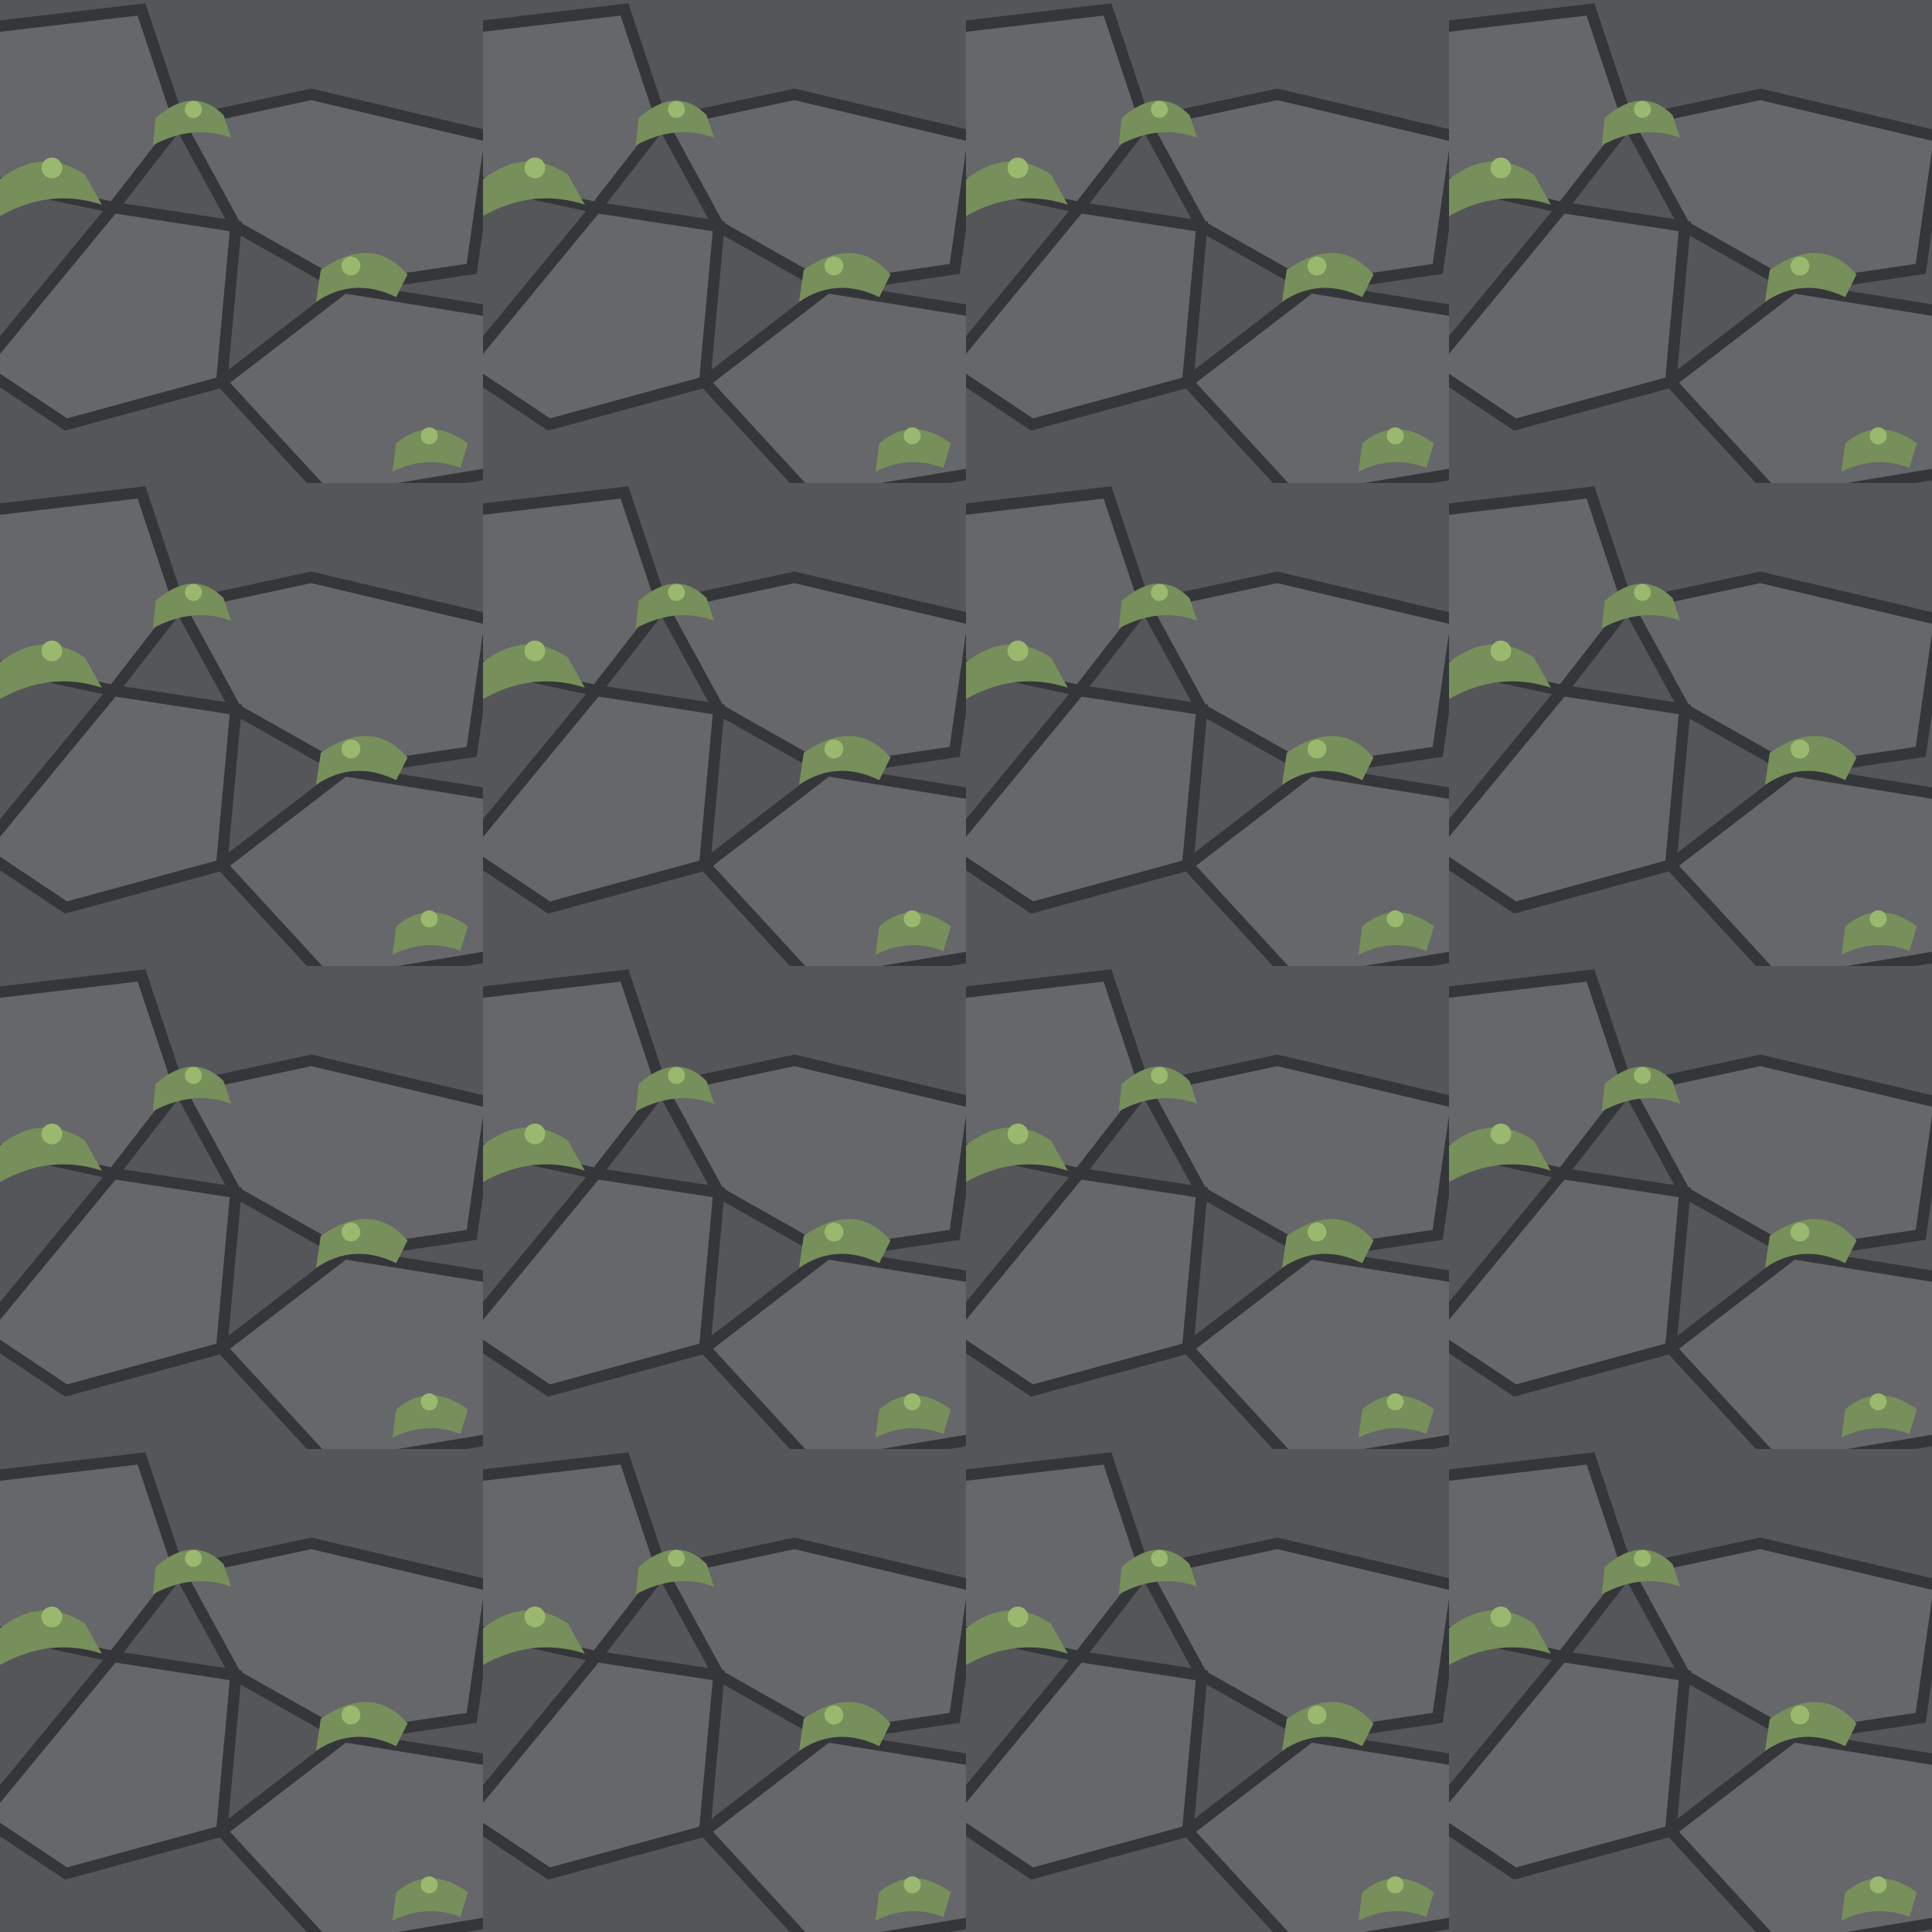
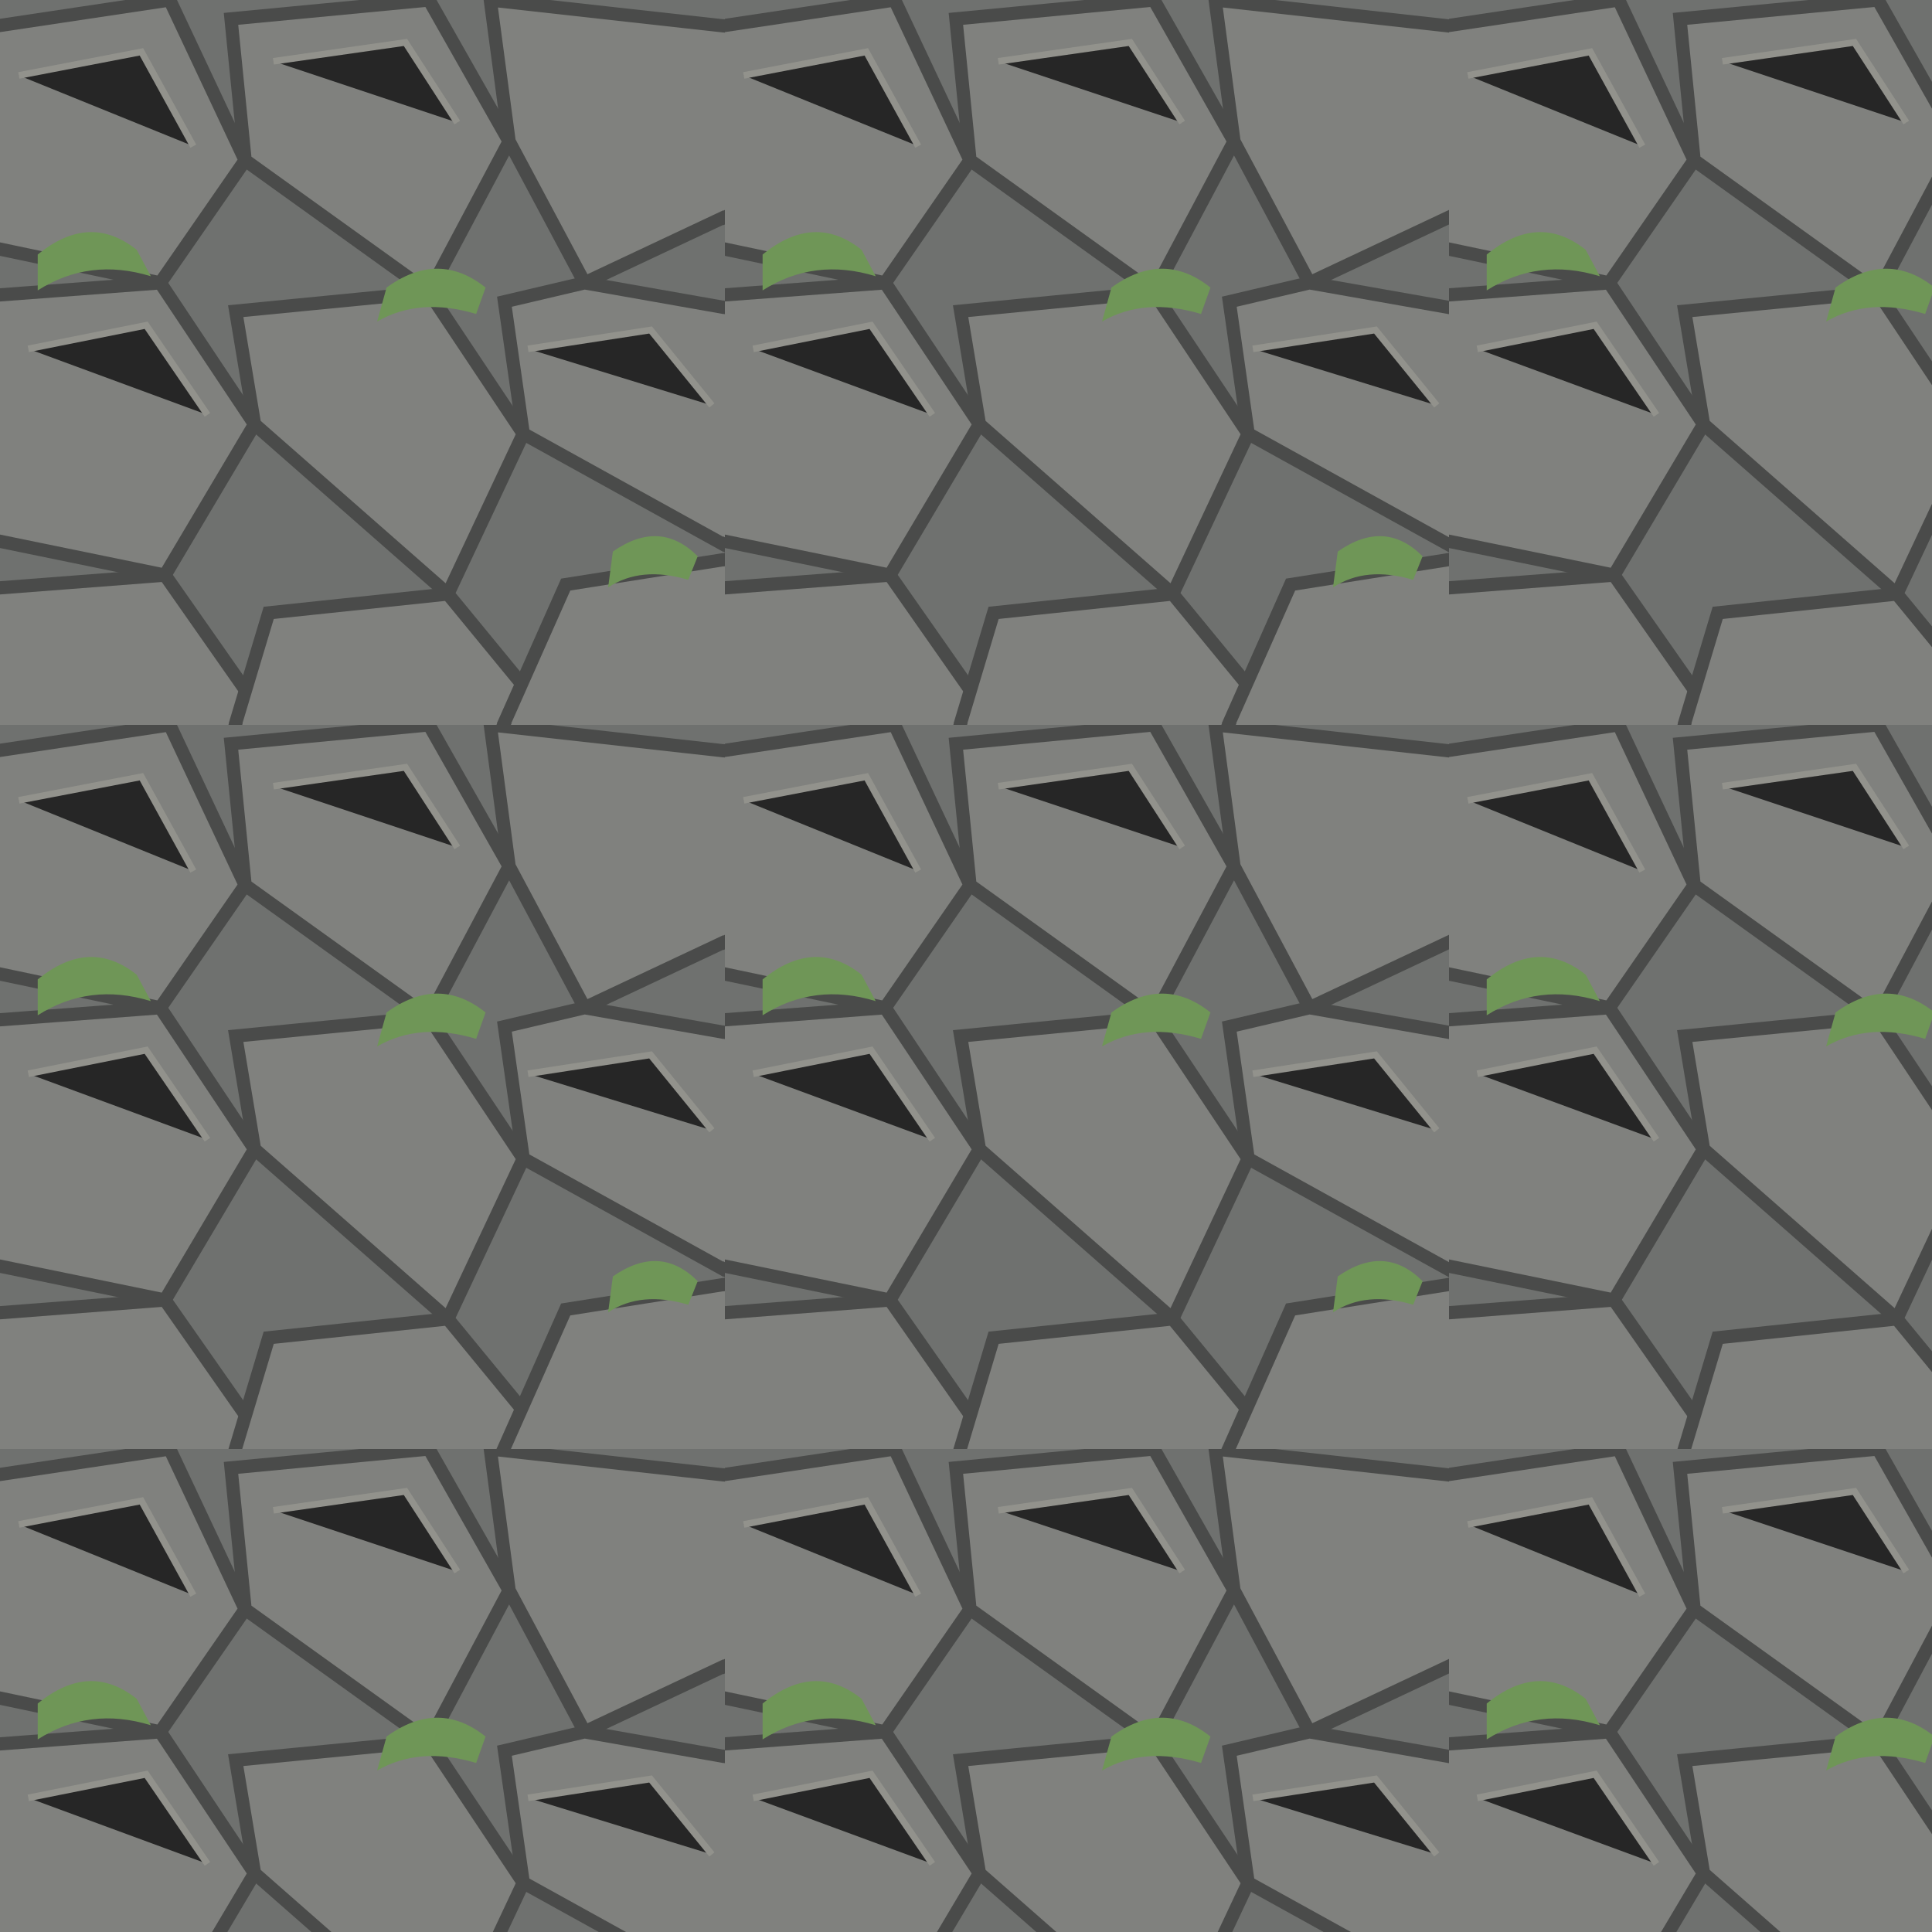
<svg xmlns="http://www.w3.org/2000/svg" width="2048" height="2048">
  <defs>
-     <pattern id="p" width="512" height="512" patternUnits="userSpaceOnUse">
-       <rect width="512" height="512" fill="#55565a" />
-       <g fill="#66676a" stroke="#34363a" stroke-width="12">
-         <path d="M-20 30 150 10 190 130 120 220-20 190ZM190 130 330 100 520 145 500 285 365 305 250 240ZM120 220 250 240 235 405 70 450-20 390ZM235 405 365 305 520 330 530 500 350 530Z" />
+     <pattern id="p" width="768" height="768" patternUnits="userSpaceOnUse">
+       <rect width="768" height="768" fill="#6f716f" />
+       <g fill="#80817e" stroke="#4a4b4a" stroke-width="14">
+         <path d="M-20 30 180 0 260 170 170 300-20 260Z" />
+         <path d="M245 20 455 0 540 150 455 310 260 170Z" />
+         <path d="M520 0 790 30 790 220 620 300 540 150Z" />
+         <path d="M-30 315 170 300 270 450 175 610-20 570Z" />
+         <path d="M250 330 455 310 555 460 475 630 270 450Z" />
+         <path d="M535 320 620 300 790 330 790 590 555 460Z" />
+         <path d="M-20 625 175 610 280 760 240 800-20 800Z" />
+         <path d="M285 650 475 630 590 770 520 800 240 800Z" />
+         <path d="M600 620 790 590 790 800 520 800Z" />
      </g>
-       <g fill="#778f5a">
-         <path d="M0 190q45-35 90-5l18 32q-55-18-108 12ZM165 125q40-35 72-3l8 24q-40-15-83 8ZM340 286q55-38 92 5l-12 24q-45-22-85 5ZM420 470q35-30 76 0l-8 26q-36-14-72 4Z" />
+       <g stroke="#9a9a92" stroke-width="7" opacity=".7">
+         <path d="M20 80 150 55 205 155" />
+         <path d="M290 65 430 45 485 130" />
+         <path d="M30 370 155 345 220 440" />
+         <path d="M560 370 690 350 755 430" />
      </g>
-       <g fill="#9ab96e">
-         <circle cx="55" cy="178" r="11" />
-         <circle cx="205" cy="116" r="9" />
-         <circle cx="372" cy="282" r="10" />
-         <circle cx="455" cy="462" r="9" />
+       <g fill="#6f9657">
+         <path d="M40 270q55-45 105-5l15 28q-65-20-120 15Z" />
+         <path d="M410 305q55-40 105 0l-10 28q-60-18-105 8Z" />
+         <path d="M650 585q50-35 90 5l-10 25q-50-15-85 8Z" />
      </g>
    </pattern>
  </defs>
-   <rect width="2048" height="2048" fill="#55565a" />
  <rect width="2048" height="2048" fill="url(#p)" />
</svg>
